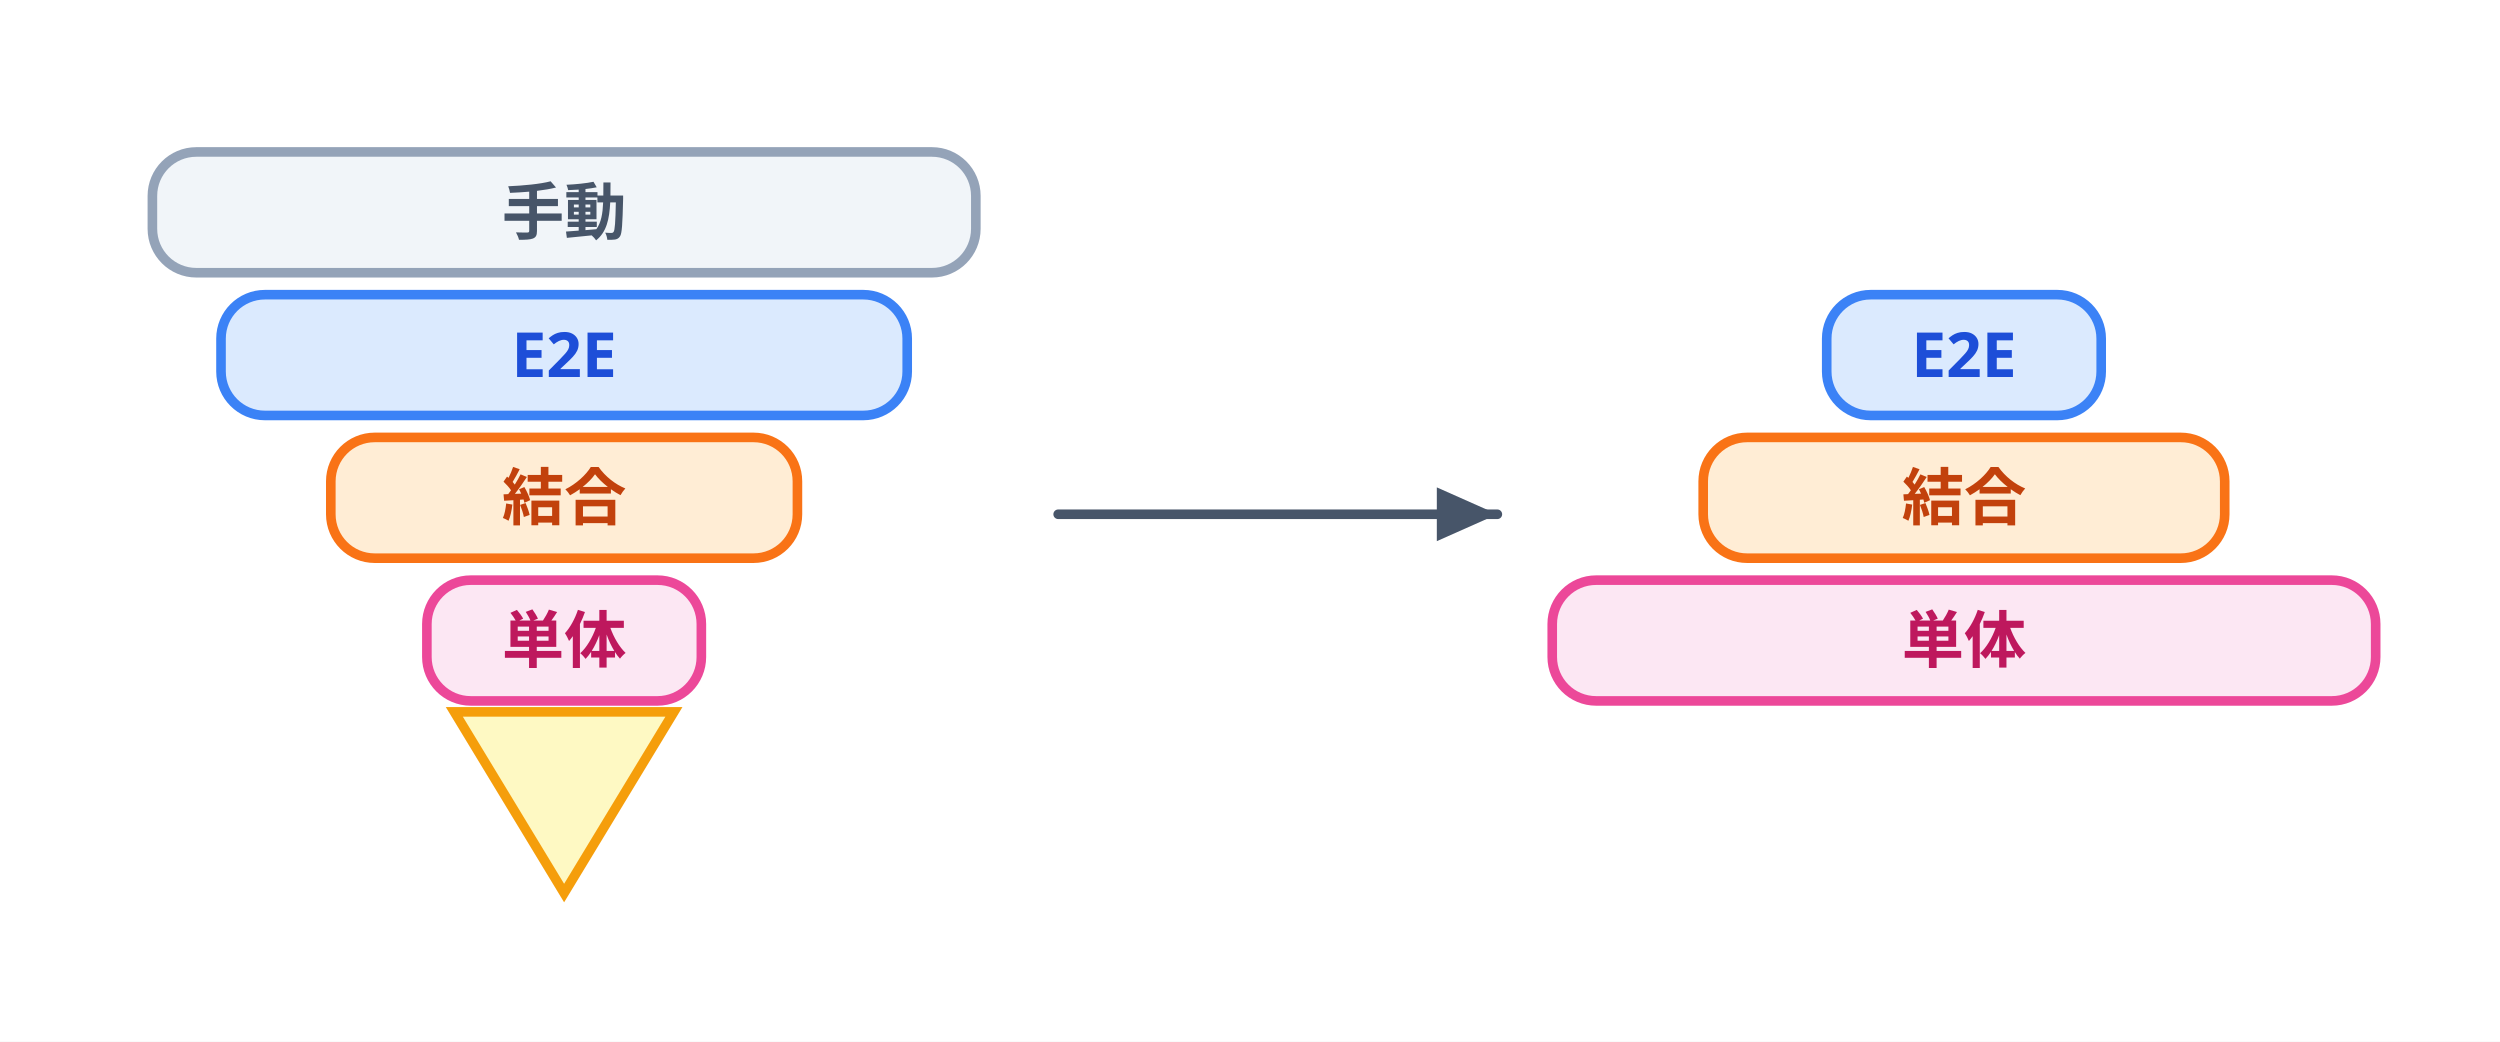
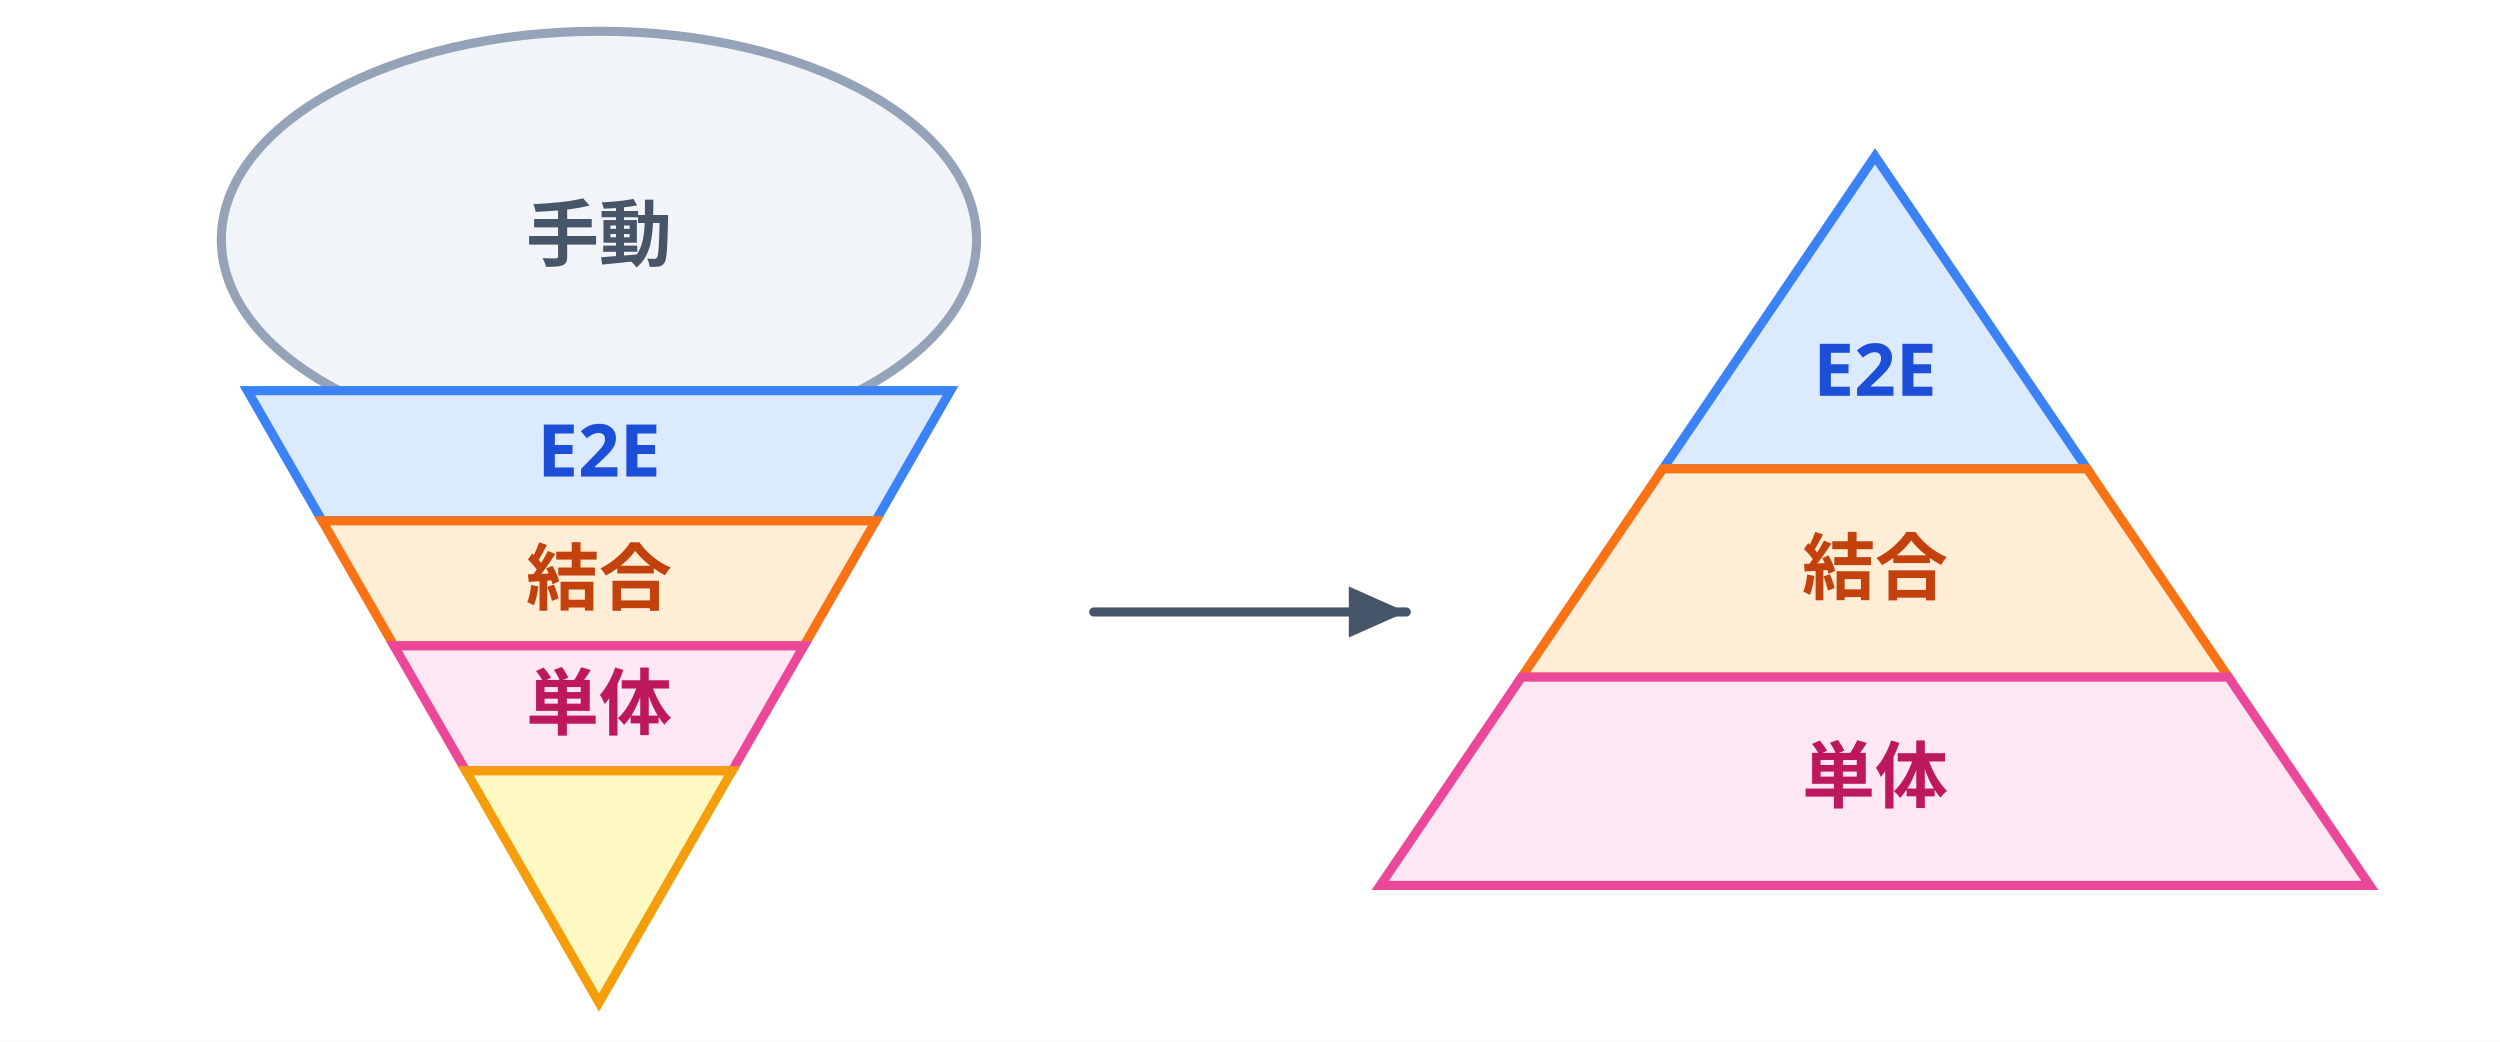
<svg xmlns="http://www.w3.org/2000/svg" width="960" height="400" viewBox="0 0 960 400" font-family="'Hiragino Sans','Noto Sans JP','Yu Gothic','Segoe UI',sans-serif">
  <defs>
    <marker id="aR" viewBox="0 0 10 10" refX="9" refY="5" markerWidth="7" markerHeight="7" orient="auto-start-reverse">
      <path d="M0 1 L9 5 L0 9 z" fill="#475569" />
    </marker>
    <marker id="aRsub" viewBox="0 0 10 10" refX="9" refY="5" markerWidth="7" markerHeight="7" orient="auto-start-reverse">
      <path d="M0 1 L9 5 L0 9 z" fill="#94a3b8" />
    </marker>
  </defs>
  <rect x="0" y="0" width="960" height="400" fill="#ffffff" />
-   <g transform="translate(-25.8 -87.1) scale(1.054)">
-     <rect x="80" y="138" width="300" height="44" rx="16" fill="#f1f5f9" stroke="#94a3b8" stroke-width="3.5" />
-     <text x="230" y="168" text-anchor="middle" font-size="22.667" fill="#475569" font-weight="600">手動</text>
-     <rect x="105" y="190" width="250" height="44" rx="16" fill="#dbeafe" stroke="#3b82f6" stroke-width="3.5" />
-     <text x="230" y="220" text-anchor="middle" font-size="22.667" fill="#1d4ed8" font-weight="600">E2E</text>
-     <rect x="145" y="242" width="170" height="44" rx="16" fill="#ffedd5" stroke="#f97316" stroke-width="3.5" />
-     <text x="230" y="272" text-anchor="middle" font-size="22.667" fill="#c2410c" font-weight="600">結合</text>
-     <rect x="180" y="294" width="100" height="44" rx="16" fill="#fce7f3" stroke="#ec4899" stroke-width="3.5" />
-     <text x="230" y="324" text-anchor="middle" font-size="22.667" fill="#be185d" font-weight="600">単体</text>
-     <polygon points="190,342 270,342 230,408" fill="#fef9c3" stroke="#f59e0b" stroke-width="3.5" />
-     <rect x="690" y="190" width="100" height="44" rx="16" fill="#dbeafe" stroke="#3b82f6" stroke-width="3.5" />
-     <text x="740" y="220" text-anchor="middle" font-size="22.667" fill="#1d4ed8" font-weight="600">E2E</text>
-     <rect x="645" y="242" width="190" height="44" rx="16" fill="#ffedd5" stroke="#f97316" stroke-width="3.5" />
-     <text x="740" y="272" text-anchor="middle" font-size="22.667" fill="#c2410c" font-weight="600">結合</text>
-     <rect x="590" y="294" width="300" height="44" rx="16" fill="#fce7f3" stroke="#ec4899" stroke-width="3.5" />
-     <text x="740" y="324" text-anchor="middle" font-size="22.667" fill="#be185d" font-weight="600">単体</text>
-     <path d="M410.00 270.00 L570.00 270.00" fill="none" stroke="#475569" stroke-width="3.5" stroke-linecap="round" stroke-linejoin="round" marker-end="url(#aR)" />
-   </g>
+   <ellipse cx="230" cy="92" rx="145" ry="80" fill="#f1f5f9" stroke="#94a3b8" stroke-width="3.5" />
+   <text x="230" y="100" text-anchor="middle" font-size="28.0" fill="#475569" font-weight="700">手動</text>
+   <polygon points="95,150 365,150 336.277,200 123.723,200" fill="#dbeafe" stroke="#3b82f6" stroke-width="3.5" />
+   <text x="230" y="183" text-anchor="middle" font-size="28.0" fill="#1d4ed8" font-weight="700">E2E</text>
+   <polygon points="123.723,200 336.277,200 308.702,248 151.298,248" fill="#ffedd5" stroke="#f97316" stroke-width="3.5" />
+   <text x="230" y="232" text-anchor="middle" font-size="28.0" fill="#c2410c" font-weight="700">結合</text>
+   <polygon points="151.298,248 308.702,248 281.128,296 178.872,296" fill="#fce7f3" stroke="#ec4899" stroke-width="3.5" />
+   <text x="230" y="280" text-anchor="middle" font-size="28.0" fill="#be185d" font-weight="700">単体</text>
+   <polygon points="178.872,296 281.128,296 230,385" fill="#fef9c3" stroke="#f59e0b" stroke-width="3.5" />
+   <polygon points="720,60 801.429,180 638.571,180" fill="#dbeafe" stroke="#3b82f6" stroke-width="3.5" />
+   <text x="720" y="152" text-anchor="middle" font-size="28.0" fill="#1d4ed8" font-weight="700">E2E</text>
+   <polygon points="638.571,180 801.429,180 855.714,260 584.286,260" fill="#ffedd5" stroke="#f97316" stroke-width="3.5" />
+   <text x="720" y="228" text-anchor="middle" font-size="28.0" fill="#c2410c" font-weight="700">結合</text>
+   <polygon points="584.286,260 855.714,260 910,340 530,340" fill="#fce7f3" stroke="#ec4899" stroke-width="3.5" />
+   <text x="720" y="308" text-anchor="middle" font-size="28.0" fill="#be185d" font-weight="700">単体</text>
+   <path d="M420.00 235.00 L540.00 235.00" fill="none" stroke="#475569" stroke-width="3.5" stroke-linecap="round" stroke-linejoin="round" marker-end="url(#aR)" />
</svg>
